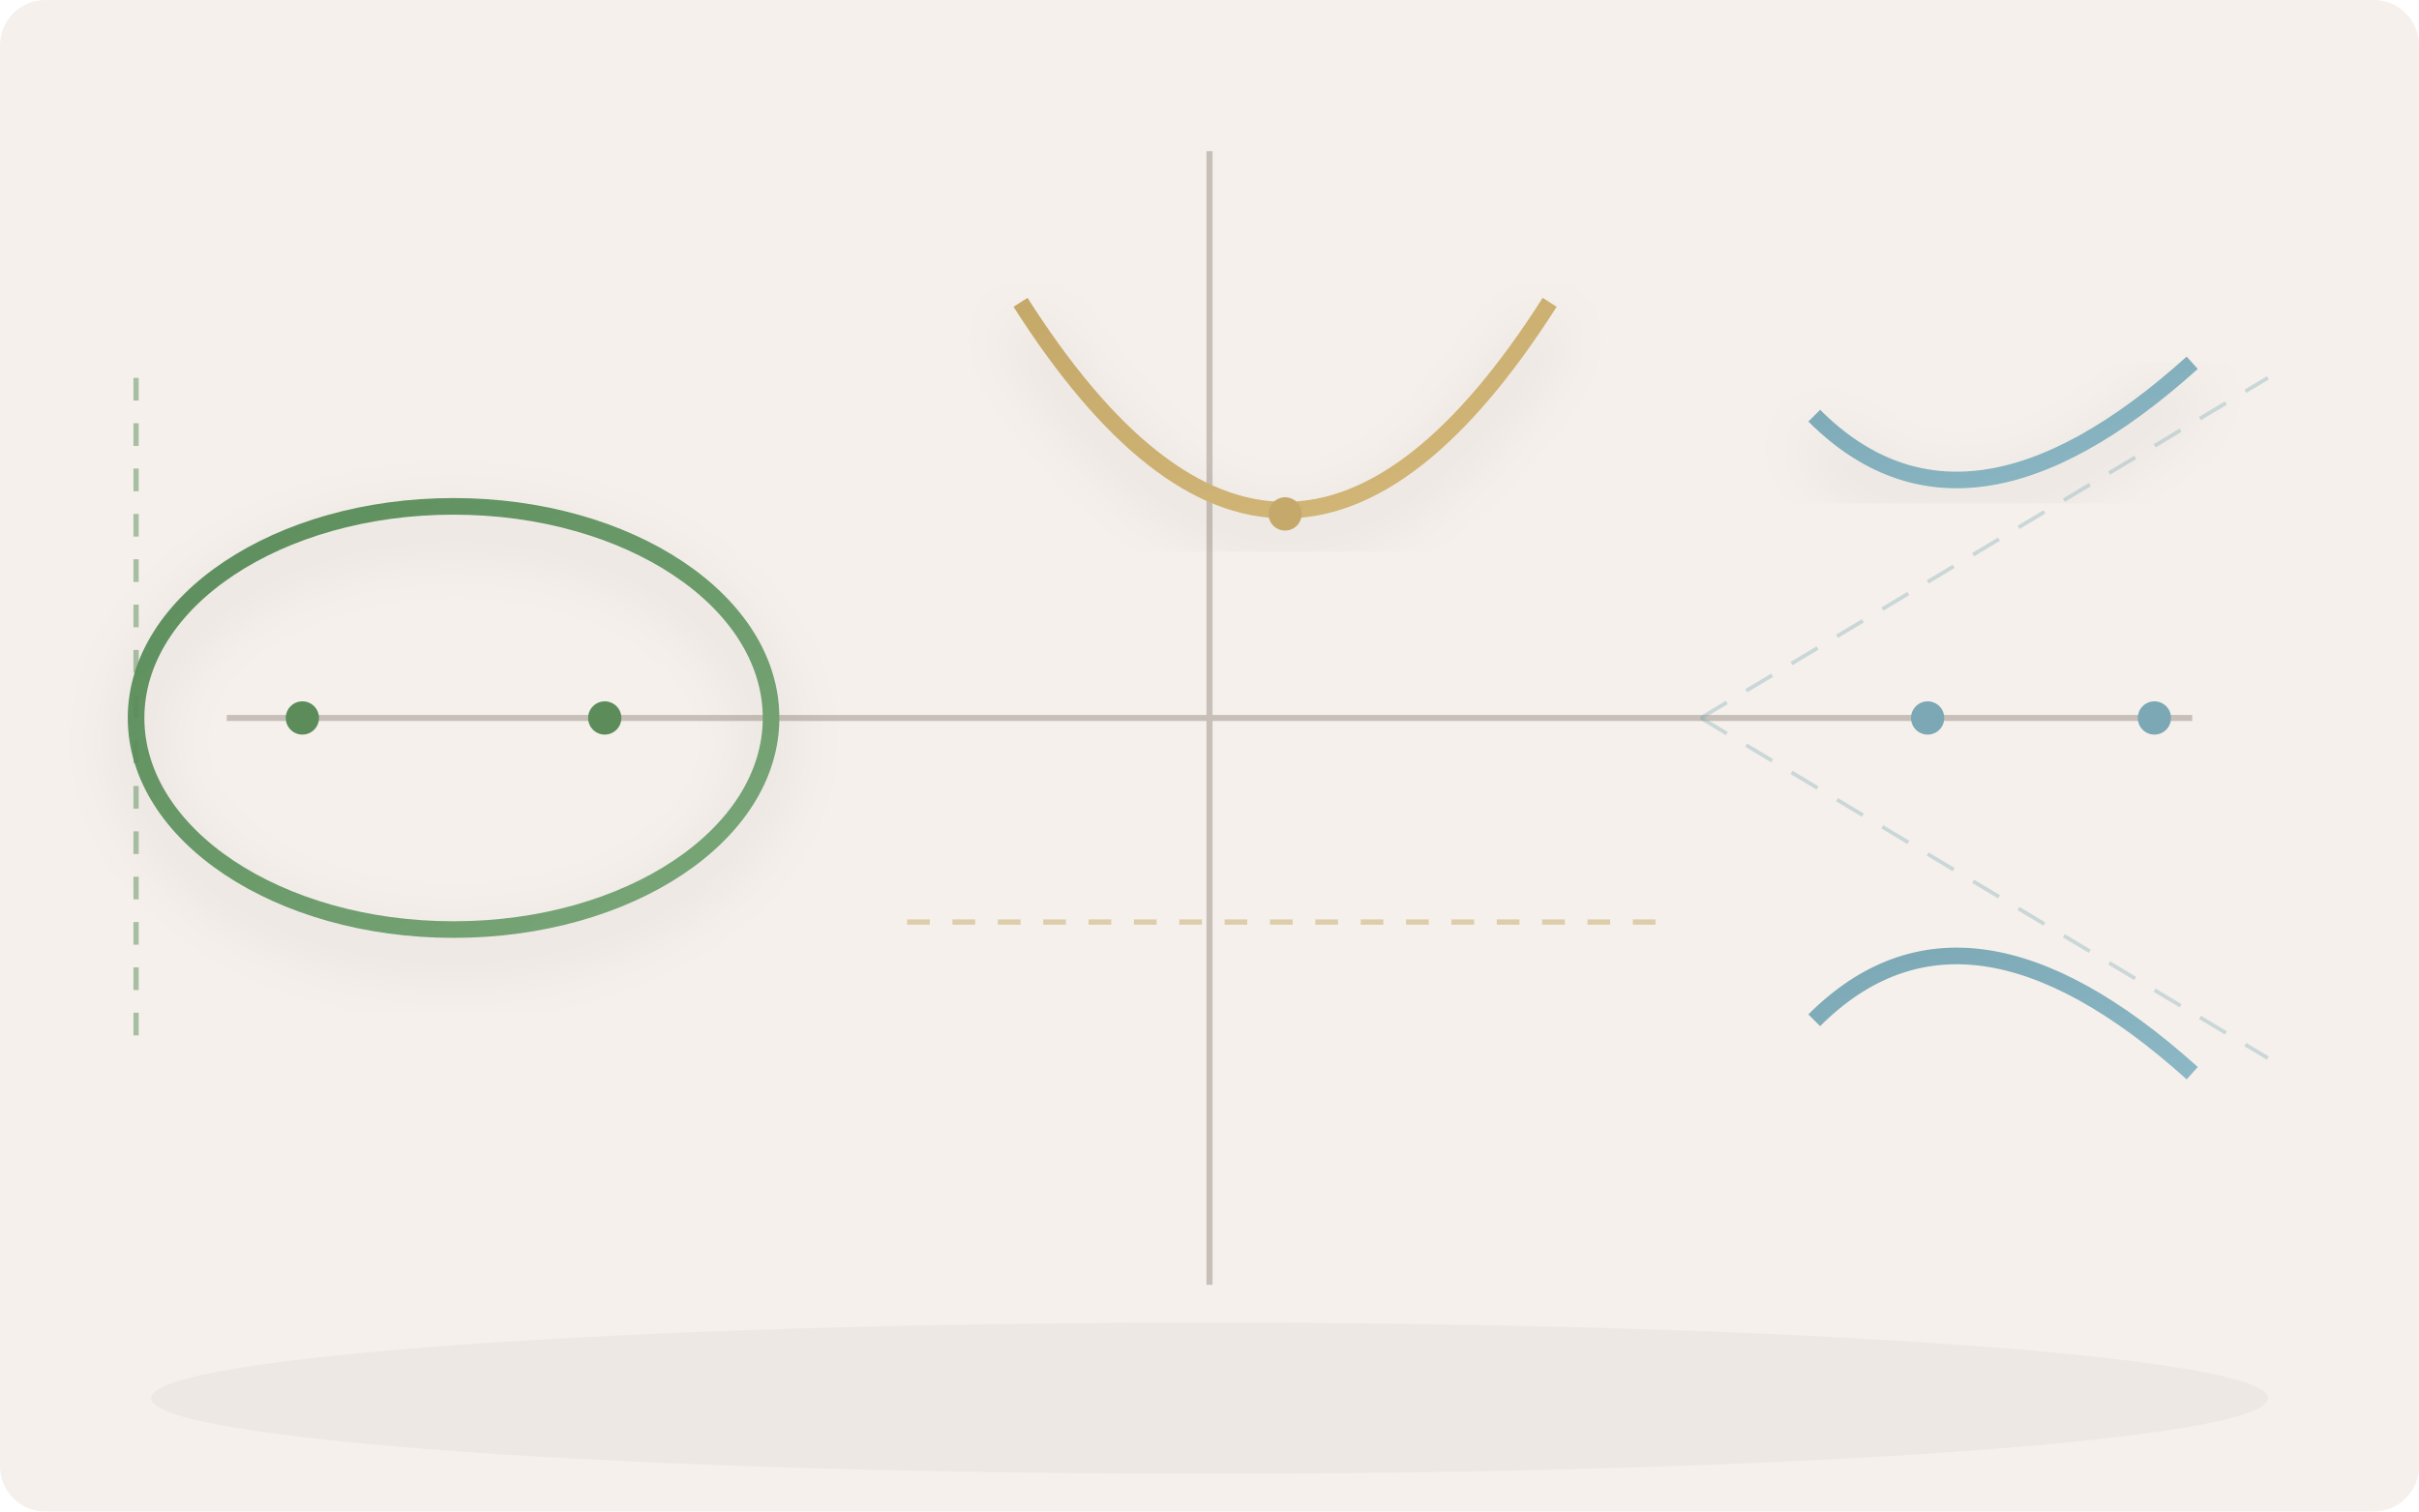
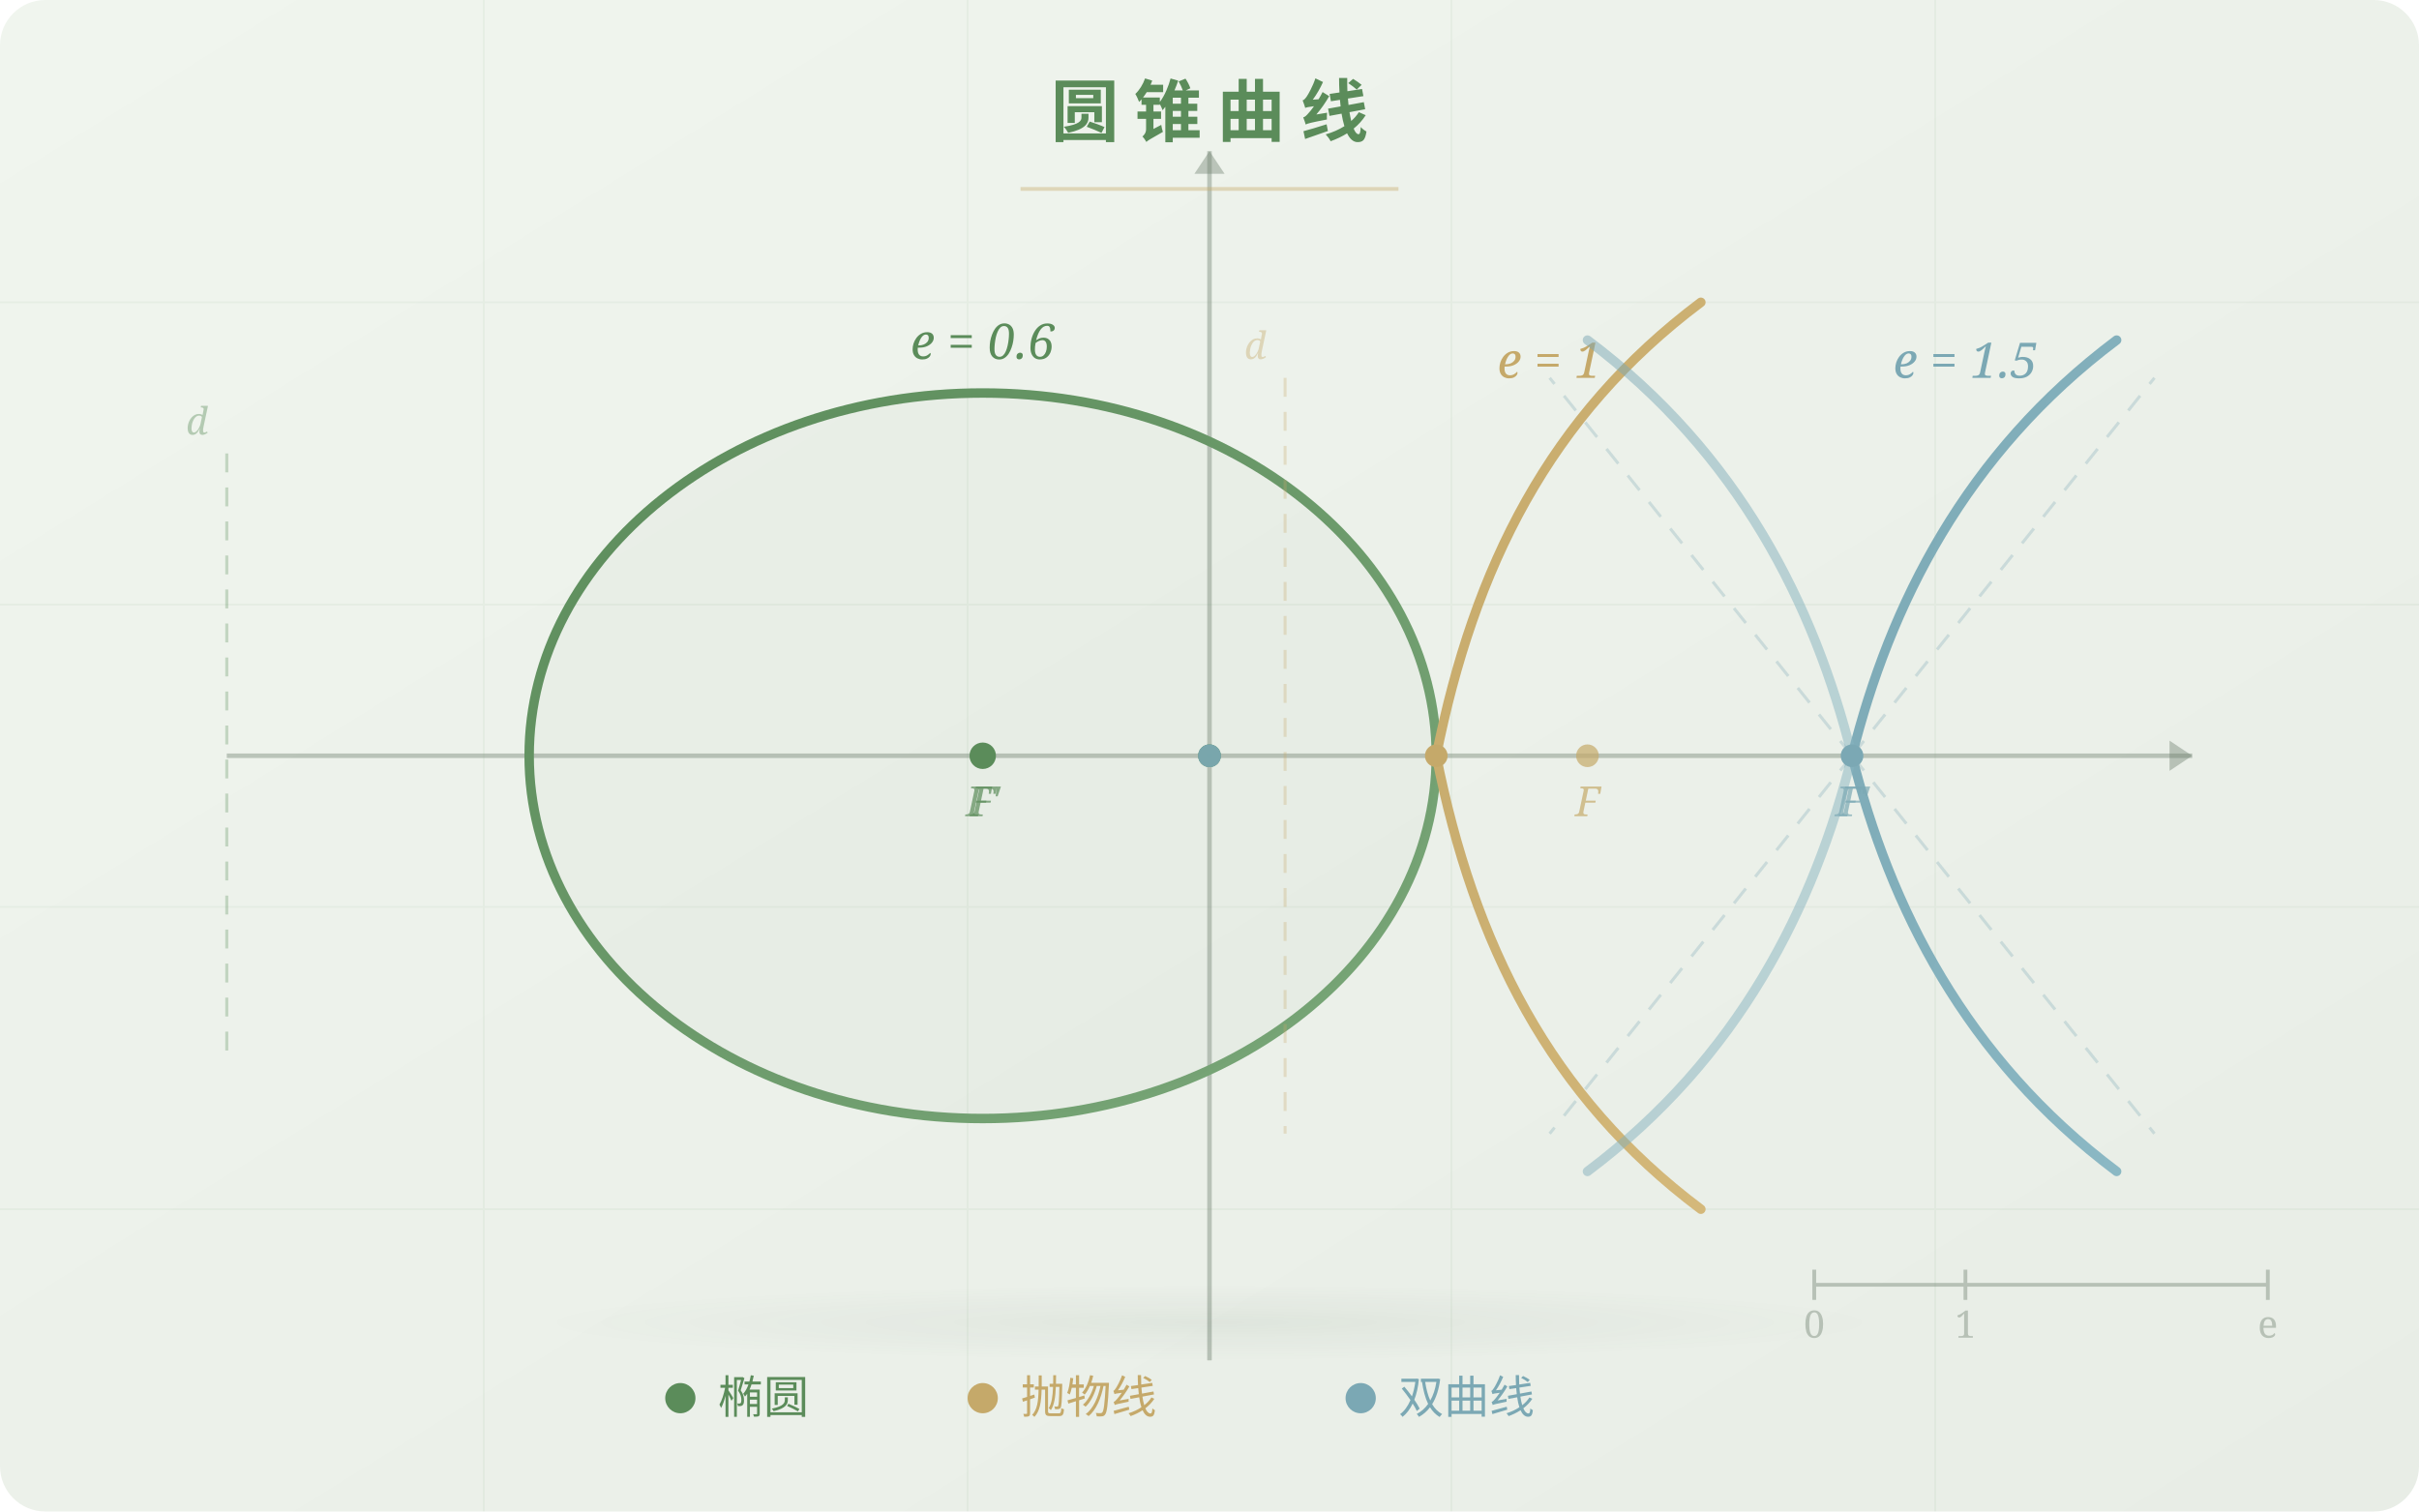
- <svg xmlns="http://www.w3.org/2000/svg" viewBox="0 0 320 200">
+ <svg xmlns="http://www.w3.org/2000/svg" viewBox="0 0 640 400" width="640" height="400">
  <defs>
-     <linearGradient id="gEll" x1="0%" y1="0%" x2="100%" y2="100%">
+     <linearGradient id="bg" x1="0%" y1="0%" x2="100%" y2="100%">
+       <stop offset="0%" stop-color="#F0F5EE" />
+       <stop offset="100%" stop-color="#E8EDE6" />
+     </linearGradient>
+     <linearGradient id="ellGrad" x1="0" y1="0" x2="1" y2="1">
      <stop offset="0%" stop-color="#5B8C5A" />
      <stop offset="100%" stop-color="#7BA87A" />
    </linearGradient>
-     <linearGradient id="gPar" x1="0%" y1="0%" x2="100%" y2="100%">
+     <linearGradient id="parGrad" x1="0" y1="0" x2="1" y2="1">
      <stop offset="0%" stop-color="#C5A96A" />
      <stop offset="100%" stop-color="#D4B87A" />
    </linearGradient>
-     <linearGradient id="gHyp" x1="0%" y1="0%" x2="100%" y2="100%">
+     <linearGradient id="hypGrad" x1="0" y1="0" x2="1" y2="1">
      <stop offset="0%" stop-color="#7BA8B4" />
      <stop offset="100%" stop-color="#8BB8C4" />
    </linearGradient>
-     <filter id="shadow" x="-20%" y="-20%" width="140%" height="140%">
-       <feGaussianBlur in="SourceAlpha" stdDeviation="4" result="blur" />
-       <feOffset dx="0" dy="3" result="off" />
-       <feFlood flood-color="#00000020" />
-       <feComposite in2="off" operator="in" />
-       <feMerge>
-         <feMergeNode />
-         <feMergeNode in="SourceGraphic" />
-       </feMerge>
-     </filter>
+     <radialGradient id="shadow" cx="0.5" cy="0.5" r="0.5">
+       <stop offset="0%" stop-color="rgba(45,74,50,0.06)" />
+       <stop offset="100%" stop-color="rgba(45,74,50,0)" />
+     </radialGradient>
  </defs>
-   <rect width="320" height="200" fill="#F5F0EB" rx="6" />
-   <line x1="160" y1="20" x2="160" y2="170" stroke="#C8C0B8" stroke-width="0.8" />
-   <line x1="30" y1="95" x2="290" y2="95" stroke="#C8C0B8" stroke-width="0.8" />
-   <ellipse cx="60" cy="95" rx="42" ry="28" fill="none" stroke="url(#gEll)" stroke-width="2.2" filter="url(#shadow)" />
-   <circle cx="40" cy="95" r="2.2" fill="#5B8C5A" />
-   <circle cx="80" cy="95" r="2.2" fill="#5B8C5A" />
-   <line x1="18" y1="50" x2="18" y2="140" stroke="#5B8C5A" stroke-width="0.7" stroke-dasharray="3,3" opacity="0.5" />
-   <path d="M135,40 Q170,95 205,40" fill="none" stroke="url(#gPar)" stroke-width="2.2" filter="url(#shadow)" />
-   <circle cx="170" cy="68" r="2.2" fill="#C5A96A" />
-   <line x1="120" y1="122" x2="220" y2="122" stroke="#C5A96A" stroke-width="0.7" stroke-dasharray="3,3" opacity="0.5" />
-   <path d="M240,55 Q260,75 290,48" fill="none" stroke="url(#gHyp)" stroke-width="2.2" filter="url(#shadow)" />
-   <path d="M240,135 Q260,115 290,142" fill="none" stroke="url(#gHyp)" stroke-width="2.2" />
-   <line x1="225" y1="95" x2="300" y2="50" stroke="#7BA8B4" stroke-width="0.5" stroke-dasharray="4,3" opacity="0.35" />
-   <line x1="225" y1="95" x2="300" y2="140" stroke="#7BA8B4" stroke-width="0.5" stroke-dasharray="4,3" opacity="0.35" />
-   <circle cx="255" cy="95" r="2.2" fill="#7BA8B4" />
-   <circle cx="285" cy="95" r="2.2" fill="#7BA8B4" />
-   <ellipse cx="160" cy="185" rx="140" ry="10" fill="#00000008" />
+   <rect width="640" height="400" fill="url(#bg)" rx="12" />
+   <g opacity="0.06" stroke="#5B8C5A" stroke-width="0.5">
+     <line x1="0" y1="80" x2="640" y2="80" />
+     <line x1="0" y1="160" x2="640" y2="160" />
+     <line x1="0" y1="240" x2="640" y2="240" />
+     <line x1="0" y1="320" x2="640" y2="320" />
+     <line x1="128" y1="0" x2="128" y2="400" />
+     <line x1="256" y1="0" x2="256" y2="400" />
+     <line x1="384" y1="0" x2="384" y2="400" />
+     <line x1="512" y1="0" x2="512" y2="400" />
+   </g>
+   <g transform="translate(320, 200)">
+     <line x1="-260" y1="0" x2="260" y2="0" stroke="#6B7D6C" stroke-width="1.2" opacity="0.4" />
+     <line x1="0" y1="-160" x2="0" y2="160" stroke="#6B7D6C" stroke-width="1.2" opacity="0.4" />
+     <polygon points="260,0 254,-4 254,4" fill="#6B7D6C" opacity="0.4" />
+     <polygon points="0,-160 -4,-154 4,-154" fill="#6B7D6C" opacity="0.4" />
+     <g>
+       <ellipse cx="-60" cy="0" rx="120" ry="96" fill="none" stroke="url(#ellGrad)" stroke-width="2.5" />
+       <ellipse cx="-60" cy="0" rx="120" ry="96" fill="#5B8C5A" opacity="0.04" />
+       <circle cx="-60" cy="0" r="3.5" fill="#5B8C5A" />
+       <circle cx="-60-72" cy="0" r="3" fill="#5B8C5A" opacity="0.7" />
+       <circle cx="-60+72" cy="0" r="3" fill="#5B8C5A" opacity="0.7" />
+       <text x="-60-72" y="16" fill="#5B8C5A" font-family="serif" font-size="11" font-style="italic" text-anchor="middle" opacity="0.7">F'</text>
+       <text x="-60+72" y="16" fill="#5B8C5A" font-family="serif" font-size="11" font-style="italic" text-anchor="middle" opacity="0.7">F</text>
+       <text x="-60" y="-105" fill="#5B8C5A" font-family="serif" font-size="13" font-style="italic" text-anchor="middle">e = 0.6</text>
+       <line x1="-260" y1="-80" x2="-260" y2="80" stroke="#5B8C5A" stroke-width="0.8" stroke-dasharray="5,4" opacity="0.3" />
+       <text x="-265" y="-85" fill="#5B8C5A" font-family="serif" font-size="10" font-style="italic" text-anchor="end" opacity="0.4">d</text>
+     </g>
+     <g>
+       <path d="M 60,0 C 70,-50 90,-90 130,-120 M 60,0 C 70,50 90,90 130,120" fill="none" stroke="url(#parGrad)" stroke-width="2.5" stroke-linecap="round" />
+       <circle cx="60" cy="0" r="3" fill="#C5A96A" />
+       <circle cx="100" cy="0" r="3" fill="#C5A96A" opacity="0.7" />
+       <text x="100" y="16" fill="#C5A96A" font-family="serif" font-size="11" font-style="italic" text-anchor="middle" opacity="0.7">F</text>
+       <text x="90" y="-100" fill="#C5A96A" font-family="serif" font-size="13" font-style="italic" text-anchor="middle">e = 1</text>
+       <line x1="20" y1="-100" x2="20" y2="100" stroke="#C5A96A" stroke-width="0.8" stroke-dasharray="5,4" opacity="0.3" />
+       <text x="15" y="-105" fill="#C5A96A" font-family="serif" font-size="10" font-style="italic" text-anchor="end" opacity="0.4">d</text>
+     </g>
+     <g>
+       <path d="M 170,0 C 180,-40 200,-80 240,-110 M 170,0 C 180,40 200,80 240,110" fill="none" stroke="url(#hypGrad)" stroke-width="2.5" stroke-linecap="round" />
+       <path d="M 170,0 C 160,-40 140,-80 100,-110 M 170,0 C 160,40 140,80 100,110" fill="none" stroke="url(#hypGrad)" stroke-width="2.5" stroke-linecap="round" opacity="0.5" />
+       <line x1="170" y1="0" x2="250" y2="-100" stroke="#7BA8B4" stroke-width="0.8" stroke-dasharray="5,4" opacity="0.3" />
+       <line x1="170" y1="0" x2="250" y2="100" stroke="#7BA8B4" stroke-width="0.8" stroke-dasharray="5,4" opacity="0.3" />
+       <line x1="170" y1="0" x2="90" y2="-100" stroke="#7BA8B4" stroke-width="0.8" stroke-dasharray="5,4" opacity="0.3" />
+       <line x1="170" y1="0" x2="90" y2="100" stroke="#7BA8B4" stroke-width="0.8" stroke-dasharray="5,4" opacity="0.3" />
+       <circle cx="170" cy="0" r="3" fill="#7BA8B4" />
+       <circle cx="170+60" cy="0" r="3" fill="#7BA8B4" opacity="0.7" />
+       <circle cx="170-60" cy="0" r="3" fill="#7BA8B4" opacity="0.7" />
+       <text x="170+60" y="16" fill="#7BA8B4" font-family="serif" font-size="11" font-style="italic" text-anchor="middle" opacity="0.7">F</text>
+       <text x="170-60" y="16" fill="#7BA8B4" font-family="serif" font-size="11" font-style="italic" text-anchor="middle" opacity="0.7">F'</text>
+       <text x="200" y="-100" fill="#7BA8B4" font-family="serif" font-size="13" font-style="italic" text-anchor="middle">e = 1.5</text>
+     </g>
+   </g>
+   <ellipse cx="320" cy="350" rx="180" ry="10" fill="url(#shadow)" />
+   <text x="320" y="36" fill="#5B8C5A" font-family="'Noto Serif SC', serif" font-size="18" font-weight="700" text-anchor="middle" letter-spacing="4">圆锥曲线</text>
+   <line x1="270" y1="50" x2="370" y2="50" stroke="#C5A96A" stroke-width="1" opacity="0.4" />
+   <g transform="translate(180, 370)" font-size="12" font-family="serif">
+     <circle cx="0" cy="0" r="4" fill="#5B8C5A" />
+     <text x="10" y="4" fill="#5B8C5A">椭圆</text>
+     <circle cx="80" cy="0" r="4" fill="#C5A96A" />
+     <text x="90" y="4" fill="#C5A96A">抛物线</text>
+     <circle cx="180" cy="0" r="4" fill="#7BA8B4" />
+     <text x="190" y="4" fill="#7BA8B4">双曲线</text>
+   </g>
+   <g transform="translate(480, 340)" opacity="0.4">
+     <line x1="0" y1="0" x2="120" y2="0" stroke="#6B7D6C" stroke-width="1" />
+     <line x1="0" y1="-4" x2="0" y2="4" stroke="#6B7D6C" stroke-width="1" />
+     <line x1="40" y1="-4" x2="40" y2="4" stroke="#6B7D6C" stroke-width="1" />
+     <line x1="120" y1="-4" x2="120" y2="4" stroke="#6B7D6C" stroke-width="1" />
+     <text x="0" y="14" fill="#6B7D6C" font-family="serif" font-size="10" text-anchor="middle">0</text>
+     <text x="40" y="14" fill="#6B7D6C" font-family="serif" font-size="10" text-anchor="middle">1</text>
+     <text x="120" y="14" fill="#6B7D6C" font-family="serif" font-size="10" text-anchor="middle">e</text>
+   </g>
</svg>
